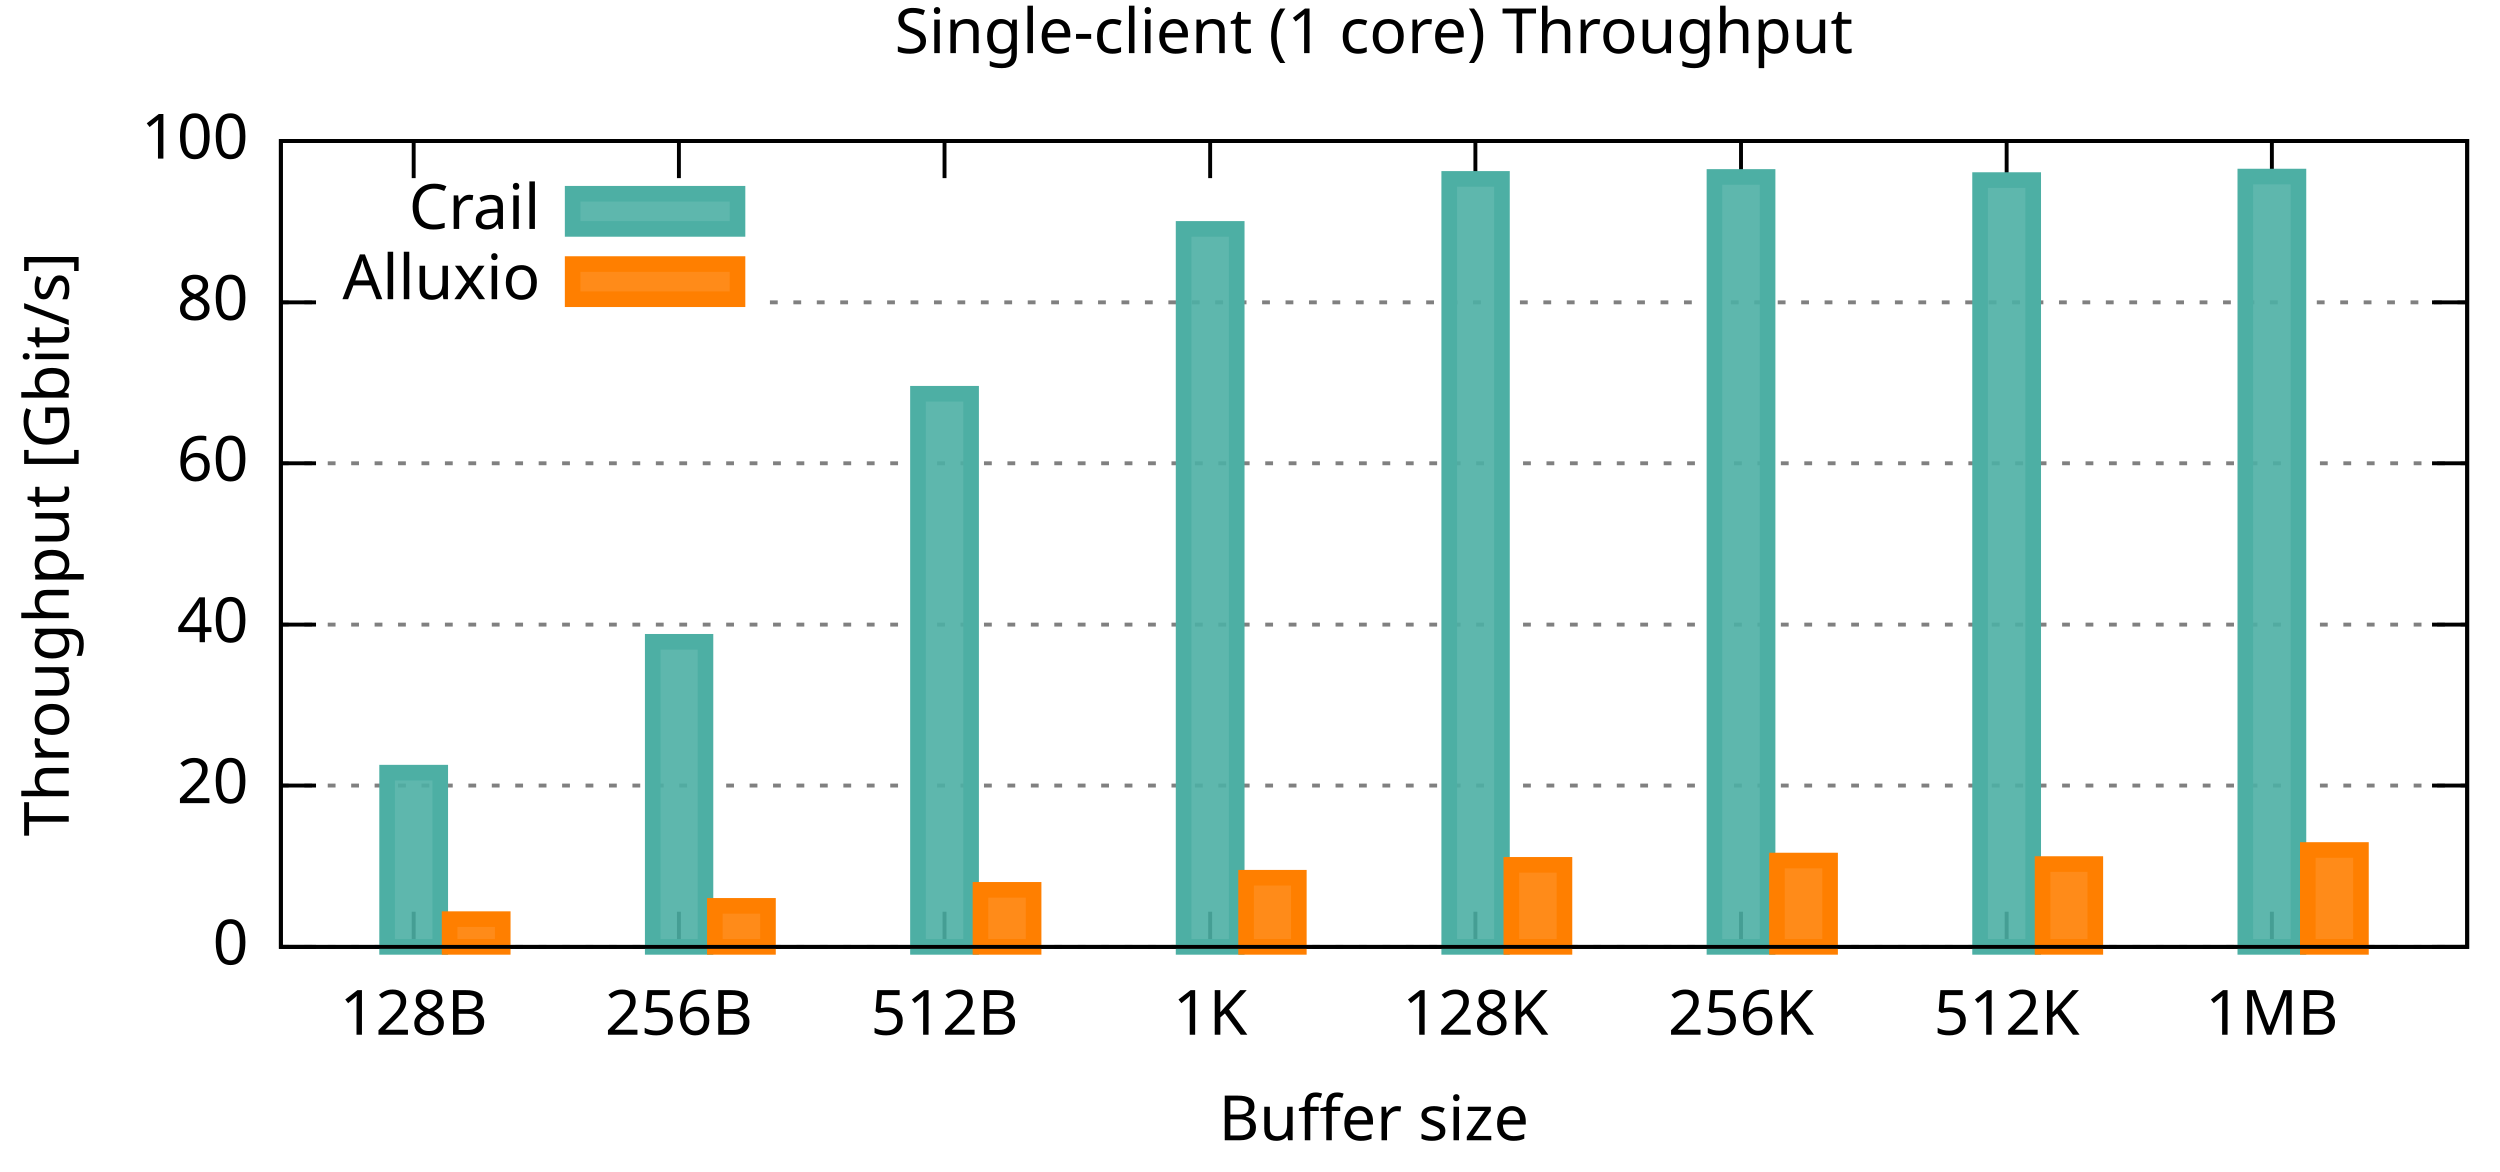
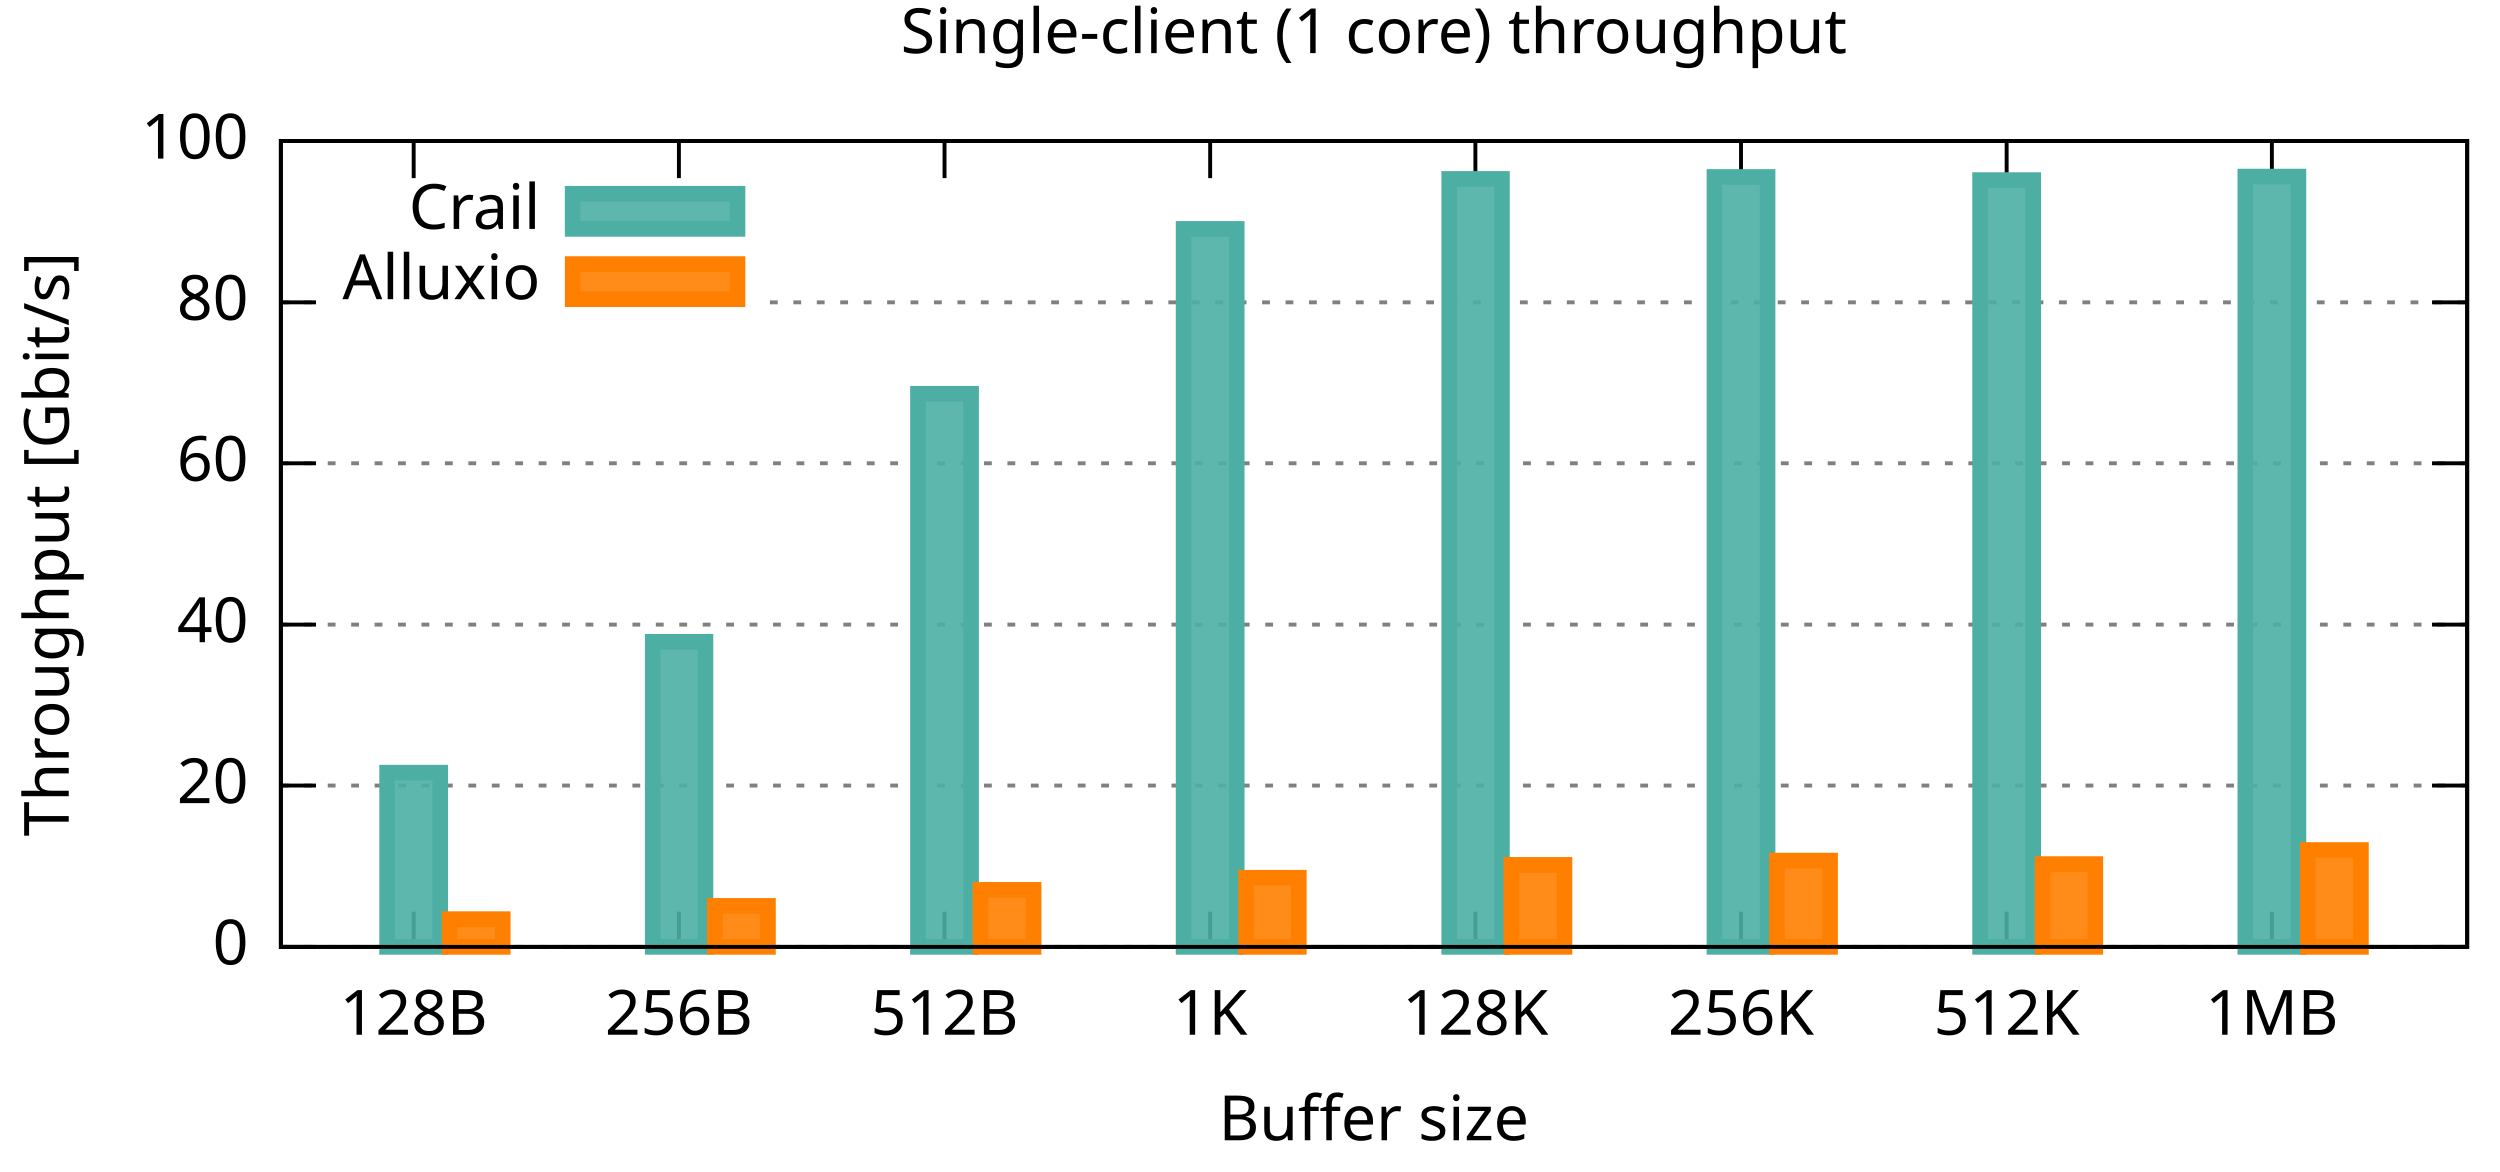
<svg xmlns="http://www.w3.org/2000/svg" xmlns:xlink="http://www.w3.org/1999/xlink" width="640" height="300" viewBox="0 0 640 300">
  <g id="gnuplot_canvas">
    <rect x="0" y="0" width="640" height="300" fill="none" />
    <defs>
      <circle id="gpDot" r="0.5" stroke-width="0.5" />
      <path id="gpPt0" stroke-width="0.222" stroke="currentColor" d="M-1,0 h2 M0,-1 v2" />
      <path id="gpPt1" stroke-width="0.222" stroke="currentColor" d="M-1,-1 L1,1 M1,-1 L-1,1" />
      <path id="gpPt2" stroke-width="0.222" stroke="currentColor" d="M-1,0 L1,0 M0,-1 L0,1 M-1,-1 L1,1 M-1,1 L1,-1" />
      <rect id="gpPt3" stroke-width="0.222" stroke="currentColor" x="-1" y="-1" width="2" height="2" />
      <rect id="gpPt4" stroke-width="0.222" stroke="currentColor" fill="currentColor" x="-1" y="-1" width="2" height="2" />
      <circle id="gpPt5" stroke-width="0.222" stroke="currentColor" cx="0" cy="0" r="1" />
      <use xlink:href="#gpPt5" id="gpPt6" fill="currentColor" stroke="none" />
      <path id="gpPt7" stroke-width="0.222" stroke="currentColor" d="M0,-1.33 L-1.33,0.67 L1.33,0.67 z" />
      <use xlink:href="#gpPt7" id="gpPt8" fill="currentColor" stroke="none" />
      <use xlink:href="#gpPt7" id="gpPt9" stroke="currentColor" transform="rotate(180)" />
      <use xlink:href="#gpPt9" id="gpPt10" fill="currentColor" stroke="none" />
      <use xlink:href="#gpPt3" id="gpPt11" stroke="currentColor" transform="rotate(45)" />
      <use xlink:href="#gpPt11" id="gpPt12" fill="currentColor" stroke="none" />
    </defs>
    <g style="fill:none; color:white; stroke:currentColor; stroke-width:1.00; stroke-linecap:butt; stroke-linejoin:miter">
</g>
    <g style="fill:none; color:black; stroke:currentColor; stroke-width:1.00; stroke-linecap:butt; stroke-linejoin:miter">
</g>
    <g style="fill:none; color:gray; stroke:currentColor; stroke-width:1.00; stroke-linecap:butt; stroke-linejoin:miter">
      <path stroke="gray" stroke-dasharray=" 2,4" class="gridline" d="M71.9,242.4 L631.6,242.4  h0.01" />
    </g>
    <g style="fill:none; color:black; stroke:currentColor; stroke-width:1.00; stroke-linecap:butt; stroke-linejoin:miter">
      <path stroke="black" d="M71.9,242.4 L80.9,242.4 M631.6,242.4 L622.6,242.4  h0.01" />
      <g transform="translate(63.6,246.9)" style="stroke:none; fill:black; font-family:Times-Roman; font-size:12.00pt; text-anchor:end">
        <text> 0</text>
      </g>
    </g>
    <g style="fill:none; color:gray; stroke:currentColor; stroke-width:1.00; stroke-linecap:butt; stroke-linejoin:miter">
      <path stroke="gray" stroke-dasharray=" 2,4" class="gridline" d="M71.9,201.1 L631.6,201.1  h0.01" />
    </g>
    <g style="fill:none; color:black; stroke:currentColor; stroke-width:1.00; stroke-linecap:butt; stroke-linejoin:miter">
      <path stroke="black" d="M71.9,201.1 L80.9,201.1 M631.6,201.1 L622.6,201.1  h0.01" />
      <g transform="translate(63.6,205.6)" style="stroke:none; fill:black; font-family:Times-Roman; font-size:12.00pt; text-anchor:end">
        <text> 20</text>
      </g>
    </g>
    <g style="fill:none; color:gray; stroke:currentColor; stroke-width:1.00; stroke-linecap:butt; stroke-linejoin:miter">
      <path stroke="gray" stroke-dasharray=" 2,4" class="gridline" d="M71.9,159.9 L631.6,159.9  h0.01" />
    </g>
    <g style="fill:none; color:black; stroke:currentColor; stroke-width:1.00; stroke-linecap:butt; stroke-linejoin:miter">
      <path stroke="black" d="M71.9,159.9 L80.9,159.9 M631.6,159.9 L622.6,159.9  h0.01" />
      <g transform="translate(63.6,164.4)" style="stroke:none; fill:black; font-family:Times-Roman; font-size:12.00pt; text-anchor:end">
        <text> 40</text>
      </g>
    </g>
    <g style="fill:none; color:gray; stroke:currentColor; stroke-width:1.00; stroke-linecap:butt; stroke-linejoin:miter">
      <path stroke="gray" stroke-dasharray=" 2,4" class="gridline" d="M71.9,118.6 L631.6,118.6  h0.01" />
    </g>
    <g style="fill:none; color:black; stroke:currentColor; stroke-width:1.00; stroke-linecap:butt; stroke-linejoin:miter">
      <path stroke="black" d="M71.9,118.6 L80.9,118.6 M631.6,118.6 L622.6,118.6  h0.01" />
      <g transform="translate(63.6,123.1)" style="stroke:none; fill:black; font-family:Times-Roman; font-size:12.00pt; text-anchor:end">
        <text> 60</text>
      </g>
    </g>
    <g style="fill:none; color:gray; stroke:currentColor; stroke-width:1.00; stroke-linecap:butt; stroke-linejoin:miter">
      <path stroke="gray" stroke-dasharray=" 2,4" class="gridline" d="M71.9,77.4 L80.2,77.4 M197.1,77.4 L631.6,77.4  h0.01" />
    </g>
    <g style="fill:none; color:black; stroke:currentColor; stroke-width:1.00; stroke-linecap:butt; stroke-linejoin:miter">
      <path stroke="black" d="M71.9,77.4 L80.9,77.4 M631.6,77.4 L622.6,77.4  h0.01" />
      <g transform="translate(63.6,81.9)" style="stroke:none; fill:black; font-family:Times-Roman; font-size:12.00pt; text-anchor:end">
        <text> 80</text>
      </g>
    </g>
    <g style="fill:none; color:gray; stroke:currentColor; stroke-width:1.00; stroke-linecap:butt; stroke-linejoin:miter">
      <path stroke="gray" stroke-dasharray=" 2,4" class="gridline" d="M71.9,36.1 L631.6,36.1  h0.01" />
    </g>
    <g style="fill:none; color:black; stroke:currentColor; stroke-width:1.00; stroke-linecap:butt; stroke-linejoin:miter">
      <path stroke="black" d="M71.9,36.1 L80.9,36.1 M631.6,36.1 L622.6,36.1  h0.01" />
      <g transform="translate(63.6,40.6)" style="stroke:none; fill:black; font-family:Times-Roman; font-size:12.00pt; text-anchor:end">
        <text> 100</text>
      </g>
      <path stroke="black" d="M105.9,242.4 L105.9,233.4 M105.9,36.1 L105.9,45.1  h0.01" />
      <g transform="translate(105.9,264.9)" style="stroke:none; fill:black; font-family:Times-Roman; font-size:12.00pt; text-anchor:middle">
        <text>128B</text>
      </g>
      <path stroke="black" d="M173.8,242.4 L173.8,233.4 M173.8,36.1 L173.8,45.1  h0.01" />
      <g transform="translate(173.8,264.9)" style="stroke:none; fill:black; font-family:Times-Roman; font-size:12.00pt; text-anchor:middle">
        <text>256B</text>
      </g>
      <path stroke="black" d="M241.8,242.4 L241.8,233.4 M241.8,36.1 L241.8,45.1  h0.01" />
      <g transform="translate(241.8,264.9)" style="stroke:none; fill:black; font-family:Times-Roman; font-size:12.00pt; text-anchor:middle">
        <text>512B</text>
      </g>
      <path stroke="black" d="M309.8,242.4 L309.8,233.4 M309.8,36.1 L309.8,45.1  h0.01" />
      <g transform="translate(309.8,264.9)" style="stroke:none; fill:black; font-family:Times-Roman; font-size:12.00pt; text-anchor:middle">
        <text>1K</text>
      </g>
      <path stroke="black" d="M377.7,242.4 L377.7,233.4 M377.7,36.1 L377.7,45.1  h0.01" />
      <g transform="translate(377.7,264.9)" style="stroke:none; fill:black; font-family:Times-Roman; font-size:12.00pt; text-anchor:middle">
        <text>128K</text>
      </g>
      <path stroke="black" d="M445.7,242.4 L445.7,233.4 M445.7,36.1 L445.7,45.1  h0.01" />
      <g transform="translate(445.7,264.9)" style="stroke:none; fill:black; font-family:Times-Roman; font-size:12.00pt; text-anchor:middle">
        <text>256K</text>
      </g>
      <path stroke="black" d="M513.7,242.4 L513.7,233.4 M513.7,36.1 L513.7,45.1  h0.01" />
      <g transform="translate(513.7,264.9)" style="stroke:none; fill:black; font-family:Times-Roman; font-size:12.00pt; text-anchor:middle">
        <text>512K</text>
      </g>
      <path stroke="black" d="M581.6,242.4 L581.6,233.4 M581.6,36.1 L581.6,45.1  h0.01" />
      <g transform="translate(581.6,264.9)" style="stroke:none; fill:black; font-family:Times-Roman; font-size:12.00pt; text-anchor:middle">
        <text>1MB</text>
      </g>
      <path stroke="black" d="M71.9,36.1 L71.9,242.4 L631.6,242.4 L631.6,36.1 L71.9,36.1 Z  h0.01" />
      <g transform="translate(17.6,139.3) rotate(270)" style="stroke:none; fill:black; font-family:Times-Roman; font-size:12.00pt; text-anchor:middle">
        <text>Throughput [Gbit/s]</text>
      </g>
      <g transform="translate(351.7,291.9)" style="stroke:none; fill:black; font-family:Times-Roman; font-size:12.00pt; text-anchor:middle">
        <text>Buffer size</text>
      </g>
      <g transform="translate(351.7,13.6)" style="stroke:none; fill:black; font-family:Times-Roman; font-size:12.00pt; text-anchor:middle">
-         <text>Single-client (1 core) Throughput</text>
+         <text>Single-client (1 core) throughput</text>
      </g>
    </g>
    <g id="gnuplot_plot_1">
      <g style="fill:none; color:white; stroke:black; stroke-width:4.00; stroke-linecap:butt; stroke-linejoin:miter">
</g>
      <g style="fill:none; color:red; stroke:currentColor; stroke-width:4.00; stroke-linecap:butt; stroke-linejoin:miter">
        <g transform="translate(138.3,58.6)" style="stroke:none; fill:black; font-family:Times-Roman; font-size:12.00pt; text-anchor:end">
          <text>Crail</text>
        </g>
        <g style="stroke:none; shape-rendering:crispEdges">
          <polygon fill="rgb( 77, 175, 164)" fill-opacity="0.9" points="146.6,58.6 188.8,58.6 188.8,49.6 146.6,49.6 " />
        </g>
        <path stroke="rgb( 77, 175, 164)" d="M146.6,58.6 L188.8,58.6 L188.8,49.6 L146.6,49.6 L146.6,58.6 Z  h0.01" />
        <g style="stroke:none; shape-rendering:crispEdges">
          <polygon fill="rgb( 77, 175, 164)" fill-opacity="0.9" points="99.1,242.4 112.8,242.4 112.8,197.7 99.1,197.7 " />
        </g>
        <path stroke="rgb( 77, 175, 164)" d="M99.1,242.4 L99.1,197.8 L112.7,197.8 L112.7,242.4 L99.1,242.4 Z  h0.01" />
        <g style="stroke:none; shape-rendering:crispEdges">
          <polygon fill="rgb( 77, 175, 164)" fill-opacity="0.9" points="167.1,242.4 180.7,242.4 180.7,164.2 167.1,164.2 " />
        </g>
        <path stroke="rgb( 77, 175, 164)" d="M167.1,242.4 L167.1,164.3 L180.6,164.3 L180.6,242.4 L167.1,242.4 Z  h0.01" />
        <g style="stroke:none; shape-rendering:crispEdges">
          <polygon fill="rgb( 77, 175, 164)" fill-opacity="0.9" points="235.0,242.4 248.7,242.4 248.7,100.7 235.0,100.7 " />
        </g>
        <path stroke="rgb( 77, 175, 164)" d="M235.0,242.4 L235.0,100.8 L248.6,100.8 L248.6,242.4 L235.0,242.4 Z  h0.01" />
        <g style="stroke:none; shape-rendering:crispEdges">
          <polygon fill="rgb( 77, 175, 164)" fill-opacity="0.9" points="303.0,242.4 316.7,242.4 316.7,58.5 303.0,58.5 " />
        </g>
        <path stroke="rgb( 77, 175, 164)" d="M303.0,242.4 L303.0,58.6 L316.6,58.6 L316.6,242.4 L303.0,242.4 Z  h0.01" />
        <g style="stroke:none; shape-rendering:crispEdges">
          <polygon fill="rgb( 77, 175, 164)" fill-opacity="0.9" points="371.0,242.4 384.6,242.4 384.6,45.7 371.0,45.7 " />
        </g>
        <path stroke="rgb( 77, 175, 164)" d="M371.0,242.4 L371.0,45.8 L384.5,45.8 L384.5,242.4 L371.0,242.4 Z  h0.01" />
        <g style="stroke:none; shape-rendering:crispEdges">
          <polygon fill="rgb( 77, 175, 164)" fill-opacity="0.9" points="438.9,242.4 452.6,242.4 452.6,45.2 438.9,45.2 " />
        </g>
        <path stroke="rgb( 77, 175, 164)" d="M438.9,242.4 L438.9,45.3 L452.5,45.3 L452.5,242.4 L438.9,242.4 Z  h0.01" />
        <g style="stroke:none; shape-rendering:crispEdges">
          <polygon fill="rgb( 77, 175, 164)" fill-opacity="0.9" points="506.9,242.4 520.6,242.4 520.6,46.0 506.9,46.0 " />
        </g>
        <path stroke="rgb( 77, 175, 164)" d="M506.9,242.4 L506.9,46.1 L520.5,46.1 L520.5,242.4 L506.9,242.4 Z  h0.01" />
        <g style="stroke:none; shape-rendering:crispEdges">
          <polygon fill="rgb( 77, 175, 164)" fill-opacity="0.9" points="574.8,242.4 588.5,242.4 588.5,45.1 574.8,45.1 " />
        </g>
        <path stroke="rgb( 77, 175, 164)" d="M574.8,242.4 L574.8,45.2 L588.4,45.2 L588.4,242.4 L574.8,242.4 Z  h0.01" />
      </g>
    </g>
    <g id="gnuplot_plot_2">
      <g style="fill:none; color:green; stroke:currentColor; stroke-width:4.00; stroke-linecap:butt; stroke-linejoin:miter">
        <g transform="translate(138.3,76.6)" style="stroke:none; fill:black; font-family:Times-Roman; font-size:12.00pt; text-anchor:end">
          <text>Alluxio</text>
        </g>
        <g style="stroke:none; shape-rendering:crispEdges">
          <polygon fill="rgb(255, 127,   0)" fill-opacity="0.9" points="146.6,76.6 188.8,76.6 188.8,67.6 146.6,67.6 " />
        </g>
        <path stroke="rgb(255, 127,   0)" d="M146.6,76.6 L188.8,76.6 L188.8,67.6 L146.6,67.6 L146.6,76.6 Z  h0.01" />
        <g style="stroke:none; shape-rendering:crispEdges">
          <polygon fill="rgb(255, 127,   0)" fill-opacity="0.9" points="115.1,242.4 128.8,242.4 128.8,235.2 115.1,235.2 " />
        </g>
        <path stroke="rgb(255, 127,   0)" d="M115.1,242.4 L115.1,235.3 L128.7,235.3 L128.7,242.4 L115.1,242.4 Z  h0.01" />
        <g style="stroke:none; shape-rendering:crispEdges">
          <polygon fill="rgb(255, 127,   0)" fill-opacity="0.9" points="183.0,242.4 196.7,242.4 196.7,231.8 183.0,231.8 " />
        </g>
        <path stroke="rgb(255, 127,   0)" d="M183.0,242.4 L183.0,231.9 L196.6,231.9 L196.6,242.4 L183.0,242.4 Z  h0.01" />
        <g style="stroke:none; shape-rendering:crispEdges">
          <polygon fill="rgb(255, 127,   0)" fill-opacity="0.9" points="251.0,242.4 264.7,242.4 264.7,227.7 251.0,227.7 " />
        </g>
        <path stroke="rgb(255, 127,   0)" d="M251.0,242.4 L251.0,227.8 L264.6,227.8 L264.6,242.4 L251.0,242.4 Z  h0.01" />
        <g style="stroke:none; shape-rendering:crispEdges">
          <polygon fill="rgb(255, 127,   0)" fill-opacity="0.9" points="319.0,242.4 332.6,242.4 332.6,224.6 319.0,224.6 " />
        </g>
        <path stroke="rgb(255, 127,   0)" d="M319.0,242.4 L319.0,224.7 L332.5,224.7 L332.5,242.4 L319.0,242.4 Z  h0.01" />
        <g style="stroke:none; shape-rendering:crispEdges">
          <polygon fill="rgb(255, 127,   0)" fill-opacity="0.9" points="386.9,242.4 400.6,242.4 400.6,221.3 386.9,221.3 " />
        </g>
        <path stroke="rgb(255, 127,   0)" d="M386.9,242.4 L386.9,221.4 L400.5,221.4 L400.5,242.4 L386.9,242.4 Z  h0.01" />
        <g style="stroke:none; shape-rendering:crispEdges">
          <polygon fill="rgb(255, 127,   0)" fill-opacity="0.9" points="454.9,242.4 468.6,242.4 468.6,220.2 454.9,220.2 " />
        </g>
        <path stroke="rgb(255, 127,   0)" d="M454.9,242.4 L454.9,220.3 L468.5,220.3 L468.5,242.4 L454.9,242.4 Z  h0.01" />
        <g style="stroke:none; shape-rendering:crispEdges">
          <polygon fill="rgb(255, 127,   0)" fill-opacity="0.9" points="522.9,242.4 536.5,242.4 536.5,221.1 522.9,221.1 " />
        </g>
        <path stroke="rgb(255, 127,   0)" d="M522.9,242.4 L522.9,221.2 L536.4,221.2 L536.4,242.4 L522.9,242.4 Z  h0.01" />
        <g style="stroke:none; shape-rendering:crispEdges">
          <polygon fill="rgb(255, 127,   0)" fill-opacity="0.9" points="590.8,242.4 604.5,242.4 604.5,217.5 590.8,217.5 " />
        </g>
        <path stroke="rgb(255, 127,   0)" d="M590.8,242.4 L590.8,217.6 L604.4,217.6 L604.4,242.4 L590.8,242.4 Z  h0.01" />
      </g>
    </g>
    <g style="fill:none; color:white; stroke:rgb(255, 127,   0); stroke-width:1.00; stroke-linecap:butt; stroke-linejoin:miter">
</g>
    <g style="fill:none; color:black; stroke:currentColor; stroke-width:1.00; stroke-linecap:butt; stroke-linejoin:miter">
      <path stroke="black" d="M71.9,36.1 L71.9,242.4 L631.6,242.4 L631.6,36.1 L71.9,36.1 Z  h0.01" />
    </g>
  </g>
</svg>
